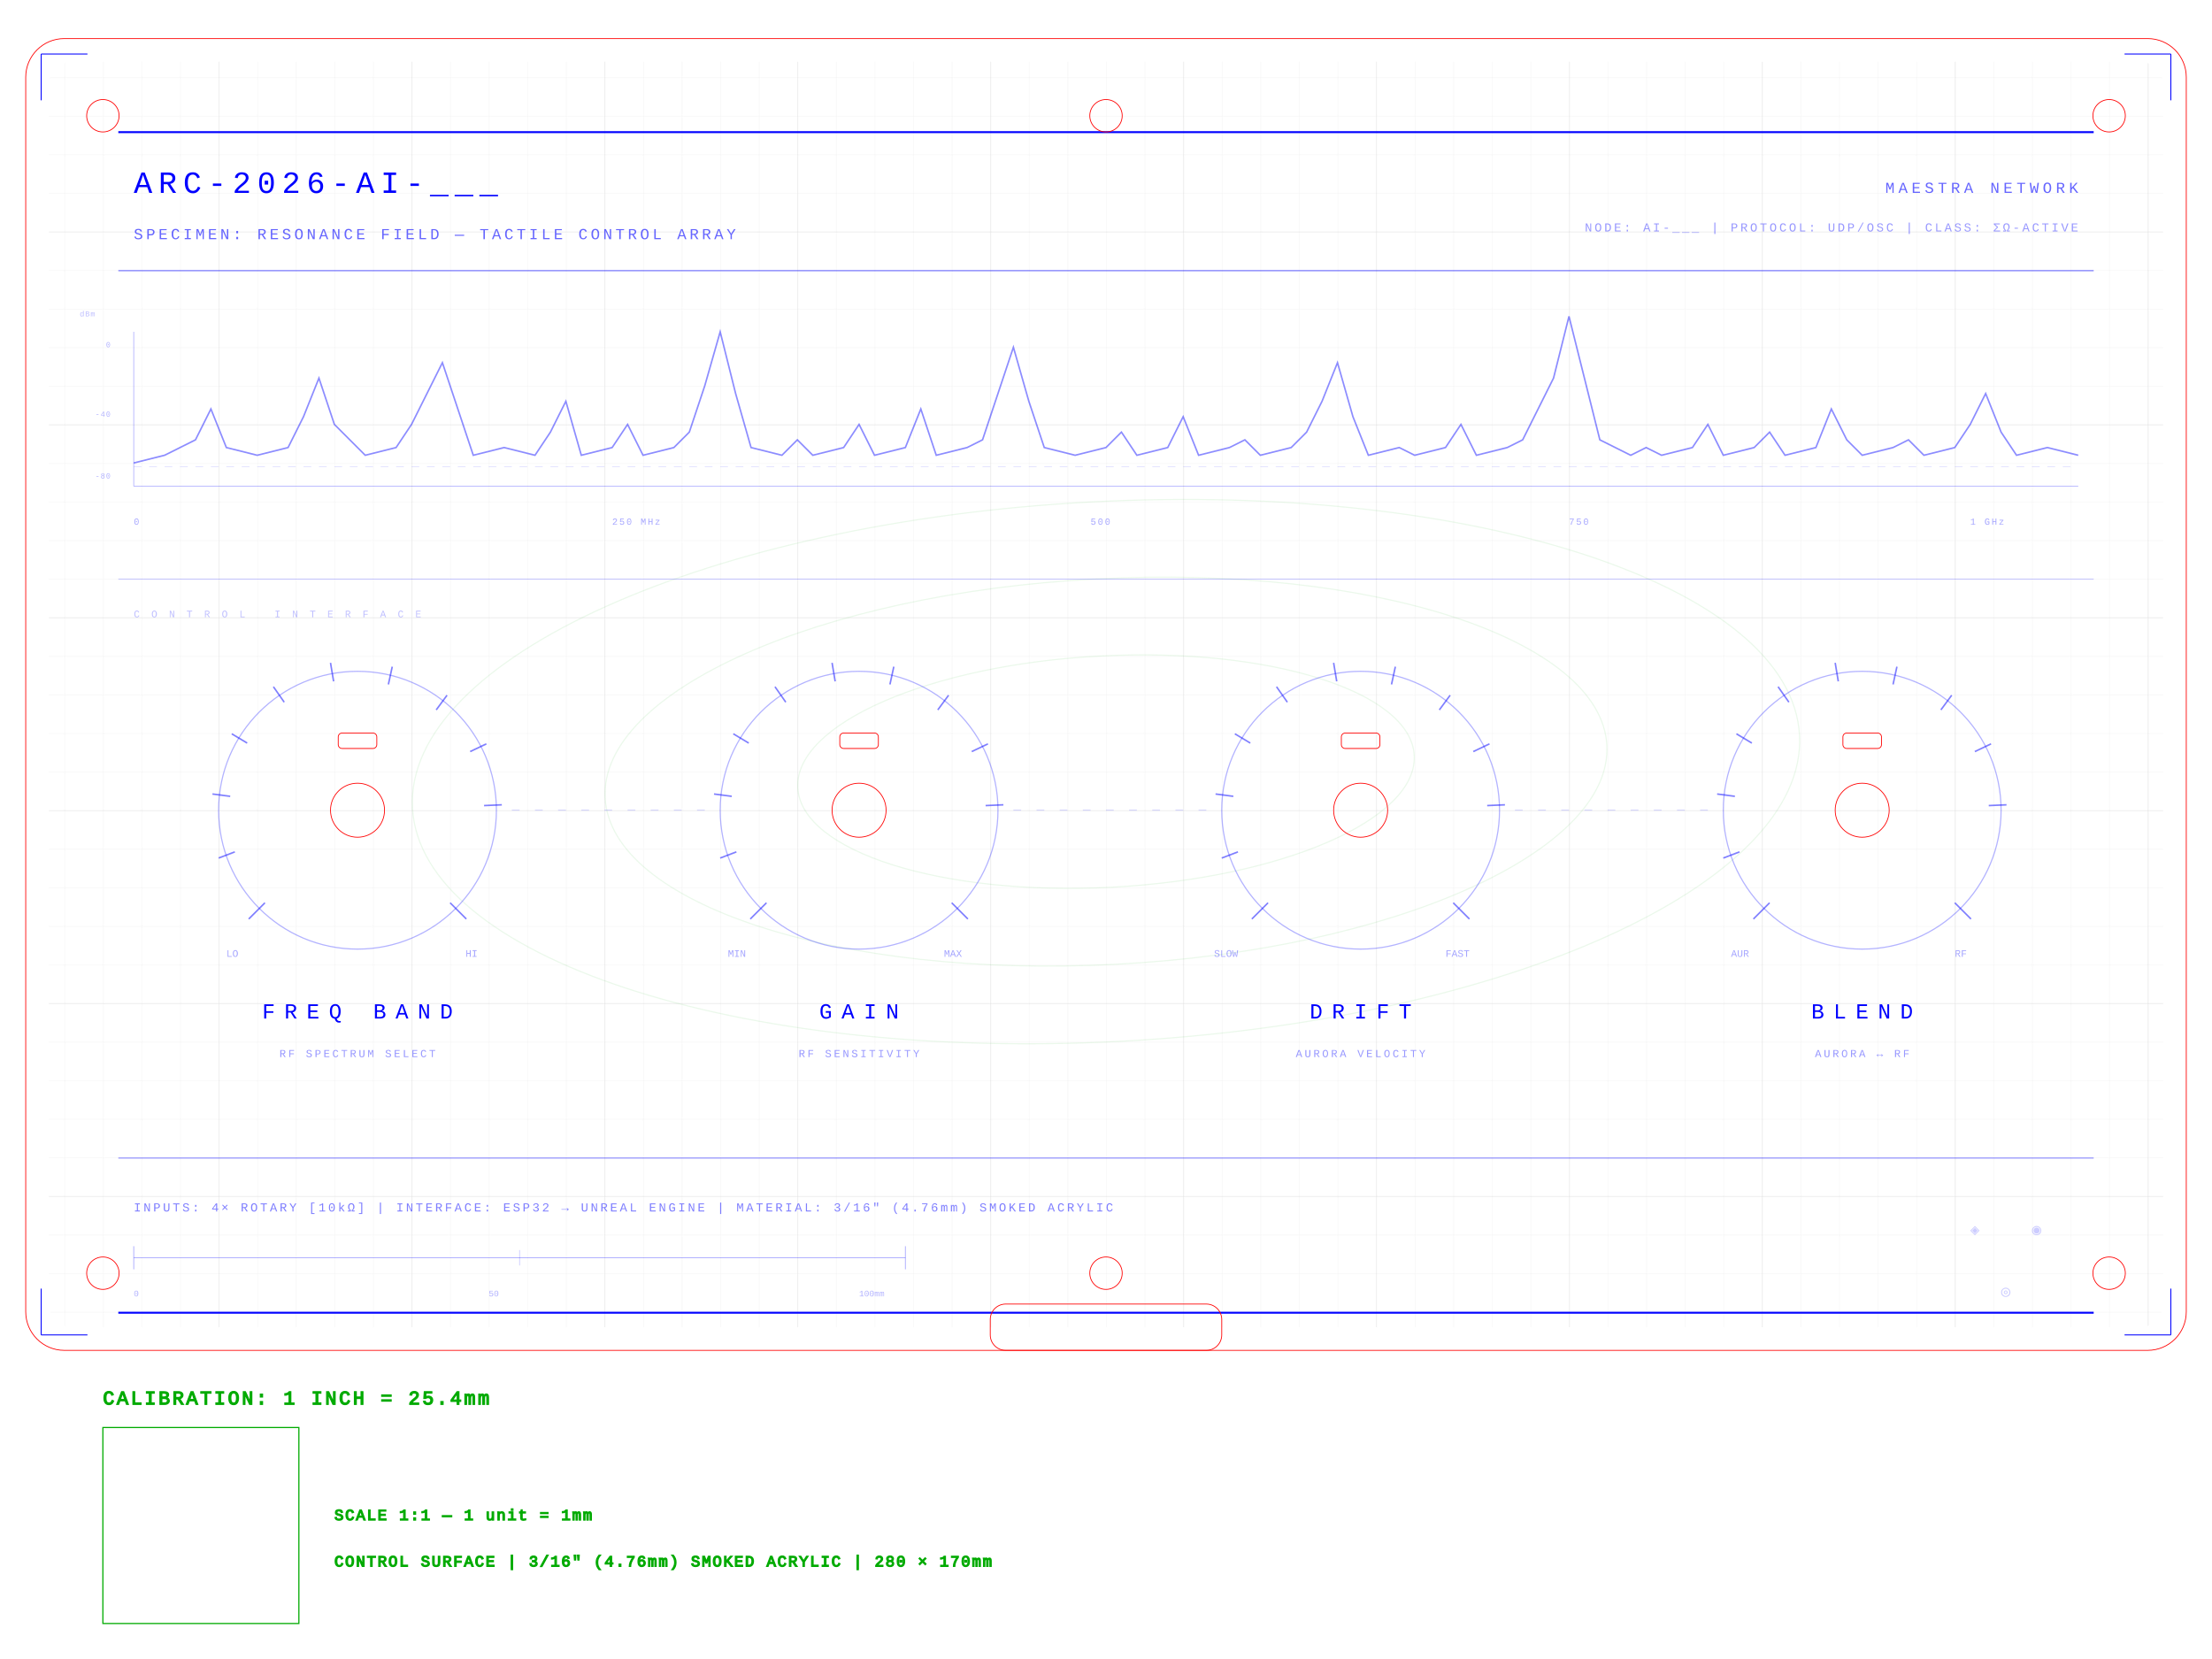
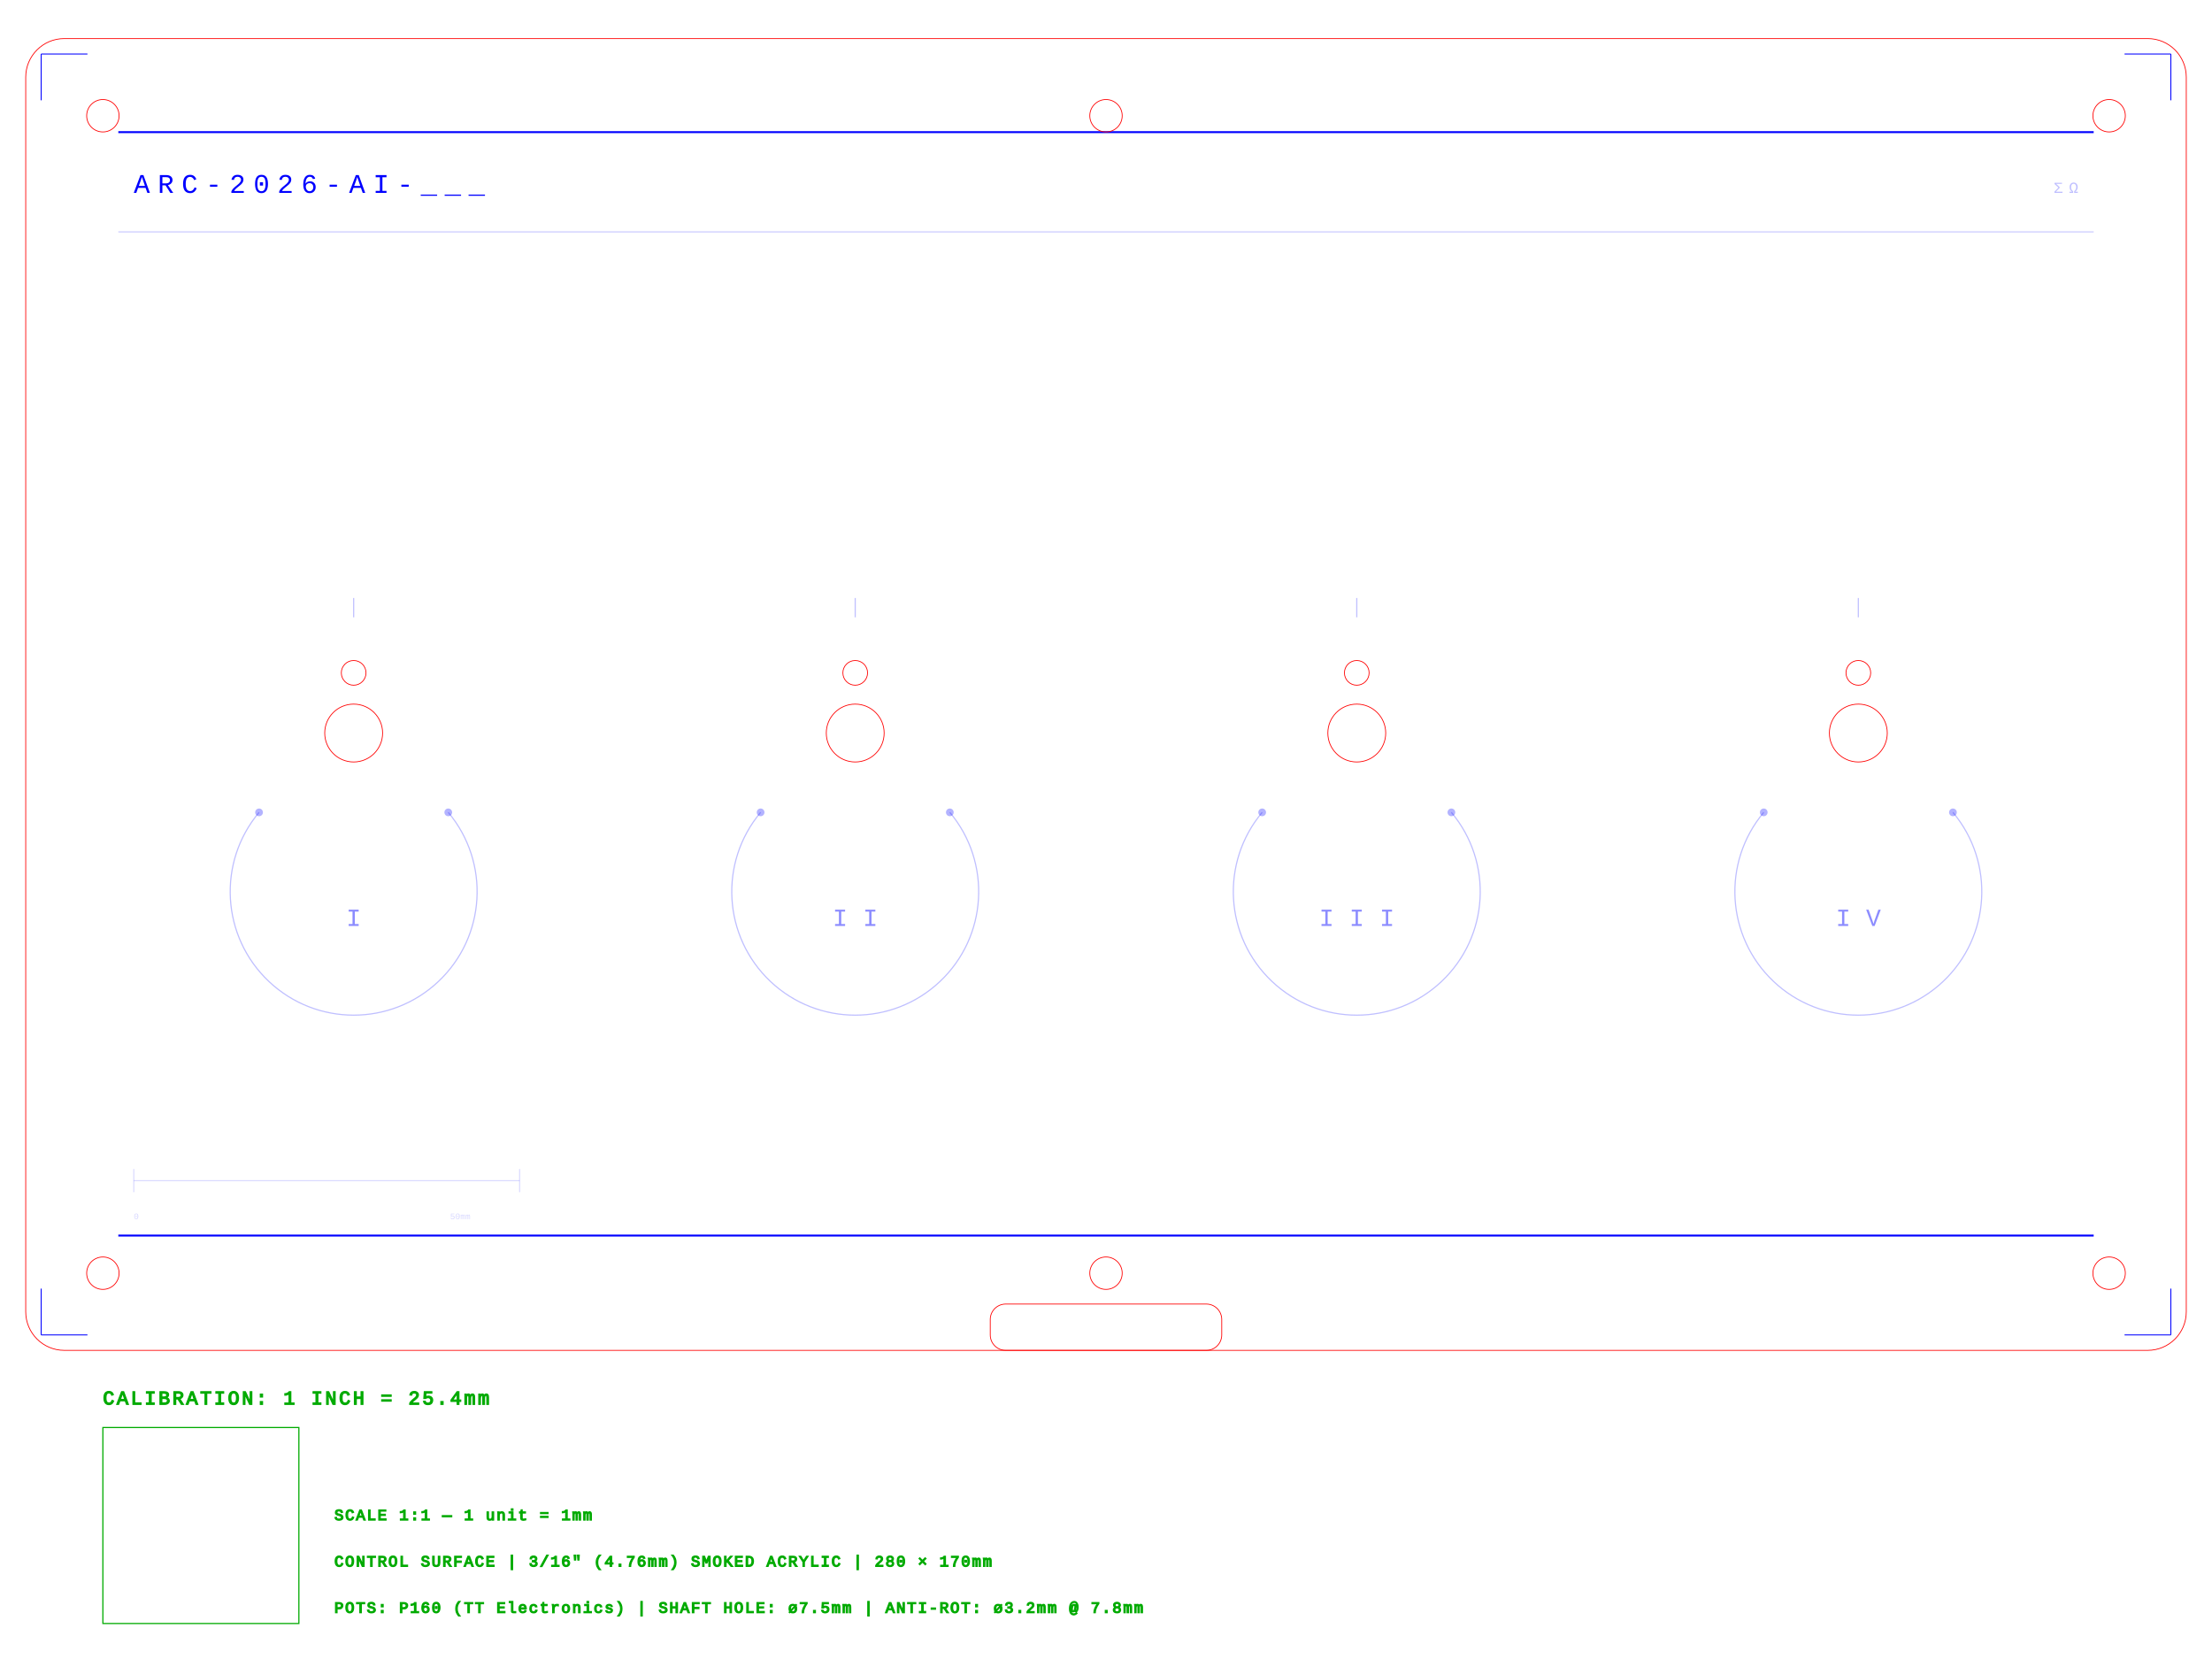
<svg xmlns="http://www.w3.org/2000/svg" width="280mm" height="210mm" viewBox="0 -5 280 215" style="background: transparent;">
-   <defs>
-     <pattern id="cgrid5" width="5" height="5" patternUnits="userSpaceOnUse">
-       <path d="M 5 0 L 0 0 0 5" fill="none" stroke="#AAAAAA" stroke-width="0.08" opacity="0.2" />
-     </pattern>
-     <pattern id="cgrid25" width="25" height="25" patternUnits="userSpaceOnUse">
-       <path d="M 25 0 L 0 0 0 25" fill="none" stroke="#AAAAAA" stroke-width="0.1" opacity="0.3" />
-     </pattern>
-     <clipPath id="cpanelClip">
-       <rect x="3" y="3" width="274" height="164" rx="3" />
-     </clipPath>
-   </defs>
-   <g id="ETCH-LIGHT" clip-path="url(#cpanelClip)">
-     <rect x="3" y="3" width="274" height="164" fill="url(#cgrid5)" />
-     <rect x="3" y="3" width="274" height="164" fill="url(#cgrid25)" />
-     <g opacity="0.08" fill="none" stroke="#00AA00" stroke-width="0.15">
-       <ellipse cx="140" cy="95" rx="90" ry="35" transform="rotate(-3 140 95)" />
-       <ellipse cx="140" cy="95" rx="65" ry="25" transform="rotate(-3 140 95)" />
-       <ellipse cx="140" cy="95" rx="40" ry="15" transform="rotate(-3 140 95)" />
-     </g>
-   </g>
  <g id="ETCH-DEEP" fill="#0000FF" stroke="none" font-family="'Courier New', monospace">
    <rect x="12" y="12" width="256" height="0.25" />
-     <text x="14" y="20" font-size="4" letter-spacing="0.8">ARC-2026-AI-___</text>
-     <text x="14" y="26" font-size="2" letter-spacing="0.4" opacity="0.6">SPECIMEN: RESONANCE FIELD — TACTILE CONTROL ARRAY</text>
-     <text x="266" y="20" font-size="2" letter-spacing="0.5" text-anchor="end" opacity="0.6">MAESTRA NETWORK</text>
-     <text x="266" y="25" font-size="1.6" letter-spacing="0.3" text-anchor="end" opacity="0.4">NODE: AI-___ | PROTOCOL: UDP/OSC | CLASS: ΣΩ-ACTIVE</text>
-     <rect x="12" y="30" width="256" height="0.15" opacity="0.5" />
-     <line x1="14" y1="38" x2="14" y2="58" stroke="#0000FF" stroke-width="0.1" opacity="0.3" />
-     <line x1="14" y1="58" x2="266" y2="58" stroke="#0000FF" stroke-width="0.1" opacity="0.3" />
-     <g opacity="0.45" fill="none" stroke="#0000FF" stroke-width="0.2">
-       <polyline points="14,55 18,54 22,52 24,48 26,53 30,54 34,53 36,49 38,44 40,50 44,54 48,53 50,50 52,46 54,42 56,48 58,54 62,53 66,54 68,51 70,47 72,54 76,53 78,50 80,54 84,53 86,51 88,45 90,38 92,46 94,53 98,54 100,52 102,54 106,53 108,50 110,54 114,53 116,48 118,54 122,53 124,52 126,46 128,40 130,47 132,53 136,54 140,53 142,51 144,54 148,53 150,49 152,54 156,53 158,52 160,54 164,53 166,51 168,47 170,42 172,49 174,54 178,53 180,54 184,53 186,50 188,54 192,53 194,52 196,48 198,44 200,36 202,44 204,52 208,54 210,53 212,54 216,53 218,50 220,54 224,53 226,51 228,54 232,53 234,48 236,52 238,54 242,53 244,52 246,54 250,53 252,50 254,46 256,51 258,54 262,53 266,54" />
+     <text x="14" y="20" font-size="3.5" letter-spacing="1">ARC-2026-AI-___</text>
+     <text x="266" y="20" font-size="2" letter-spacing="0.8" text-anchor="end" opacity="0.25">ΣΩ</text>
+     <rect x="12" y="25" width="256" height="0.1" opacity="0.3" />
+     <g transform="translate(42.5, 90)">
+       <path d="M -12.26 10.28 A 16 16 0 1 0 12.26 10.28" fill="none" stroke="#0000FF" stroke-width="0.15" opacity="0.25" />
+       <circle cx="-12.26" cy="10.28" r="0.5" opacity="0.3" />
+       <circle cx="12.26" cy="10.28" r="0.5" opacity="0.3" />
+       <line x1="0" y1="-15" x2="0" y2="-17.5" stroke="#0000FF" stroke-width="0.15" opacity="0.25" />
+       <text x="0" y="25" font-size="3.2" letter-spacing="2" text-anchor="middle" opacity="0.45">I</text>
    </g>
-     <line x1="14" y1="55.5" x2="266" y2="55.5" stroke="#0000FF" stroke-width="0.08" opacity="0.15" stroke-dasharray="1,1" />
-     <text x="14" y="63" font-size="1.2" letter-spacing="0.2" opacity="0.35">0</text>
-     <text x="76" y="63" font-size="1.2" letter-spacing="0.2" opacity="0.35">250 MHz</text>
-     <text x="138" y="63" font-size="1.2" letter-spacing="0.2" opacity="0.35">500</text>
-     <text x="200" y="63" font-size="1.2" letter-spacing="0.2" opacity="0.35">750</text>
-     <text x="252" y="63" font-size="1.2" letter-spacing="0.2" opacity="0.35">1 GHz</text>
-     <text x="11" y="40" font-size="1" letter-spacing="0.1" opacity="0.3" text-anchor="end">0</text>
-     <text x="11" y="49" font-size="1" letter-spacing="0.1" opacity="0.3" text-anchor="end">-40</text>
-     <text x="11" y="57" font-size="1" letter-spacing="0.1" opacity="0.3" text-anchor="end">-80</text>
-     <text x="9" y="36" font-size="1" letter-spacing="0.1" opacity="0.25" text-anchor="end">dBm</text>
-     <rect x="12" y="70" width="256" height="0.1" opacity="0.25" />
-     <text x="14" y="75" font-size="1.3" letter-spacing="1.5" opacity="0.25">CONTROL INTERFACE</text>
-     <g transform="translate(43, 100)">
-       <circle cx="0" cy="0" r="18" fill="none" stroke="#0000FF" stroke-width="0.15" opacity="0.3" />
-       <g fill="none" stroke="#0000FF" stroke-width="0.2" opacity="0.5">
-         <line x1="-12.0" y1="12.0" x2="-14.1" y2="14.1" />
-         <line x1="-15.9" y1="5.4" x2="-18.0" y2="6.2" />
-         <line x1="-16.5" y1="-1.8" x2="-18.8" y2="-2.1" />
-         <line x1="-14.3" y1="-8.7" x2="-16.3" y2="-9.9" />
-         <line x1="-9.5" y1="-14.0" x2="-10.9" y2="-16.0" />
-         <line x1="-3.1" y1="-16.7" x2="-3.5" y2="-19.1" />
-         <line x1="4.0" y1="-16.3" x2="4.5" y2="-18.6" />
-         <line x1="10.2" y1="-13.0" x2="11.6" y2="-14.9" />
-         <line x1="14.6" y1="-7.6" x2="16.7" y2="-8.6" />
-         <line x1="16.4" y1="-0.6" x2="18.7" y2="-0.7" />
-         <line x1="12.0" y1="12.0" x2="14.1" y2="14.1" />
-       </g>
-       <text x="0" y="27" font-size="2.8" letter-spacing="1.2" text-anchor="middle">FREQ BAND</text>
-       <text x="0" y="32" font-size="1.4" letter-spacing="0.3" text-anchor="middle" opacity="0.4">RF SPECTRUM SELECT</text>
-       <text x="-17" y="19" font-size="1.3" opacity="0.35">LO</text>
-       <text x="14" y="19" font-size="1.3" opacity="0.35">HI</text>
+     <g transform="translate(107.5, 90)">
+       <path d="M -12.26 10.28 A 16 16 0 1 0 12.26 10.28" fill="none" stroke="#0000FF" stroke-width="0.15" opacity="0.25" />
+       <circle cx="-12.26" cy="10.28" r="0.5" opacity="0.3" />
+       <circle cx="12.26" cy="10.28" r="0.5" opacity="0.3" />
+       <line x1="0" y1="-15" x2="0" y2="-17.5" stroke="#0000FF" stroke-width="0.15" opacity="0.25" />
+       <text x="0" y="25" font-size="3.2" letter-spacing="2" text-anchor="middle" opacity="0.45">II</text>
    </g>
-     <g transform="translate(108, 100)">
-       <circle cx="0" cy="0" r="18" fill="none" stroke="#0000FF" stroke-width="0.15" opacity="0.3" />
-       <g fill="none" stroke="#0000FF" stroke-width="0.2" opacity="0.5">
-         <line x1="-12.0" y1="12.0" x2="-14.1" y2="14.1" />
-         <line x1="-15.9" y1="5.4" x2="-18.0" y2="6.2" />
-         <line x1="-16.5" y1="-1.8" x2="-18.8" y2="-2.1" />
-         <line x1="-14.3" y1="-8.7" x2="-16.3" y2="-9.9" />
-         <line x1="-9.5" y1="-14.0" x2="-10.9" y2="-16.0" />
-         <line x1="-3.1" y1="-16.7" x2="-3.5" y2="-19.1" />
-         <line x1="4.0" y1="-16.3" x2="4.5" y2="-18.6" />
-         <line x1="10.2" y1="-13.0" x2="11.6" y2="-14.9" />
-         <line x1="14.6" y1="-7.6" x2="16.7" y2="-8.6" />
-         <line x1="16.4" y1="-0.6" x2="18.7" y2="-0.7" />
-         <line x1="12.0" y1="12.0" x2="14.1" y2="14.1" />
-       </g>
-       <text x="0" y="27" font-size="2.8" letter-spacing="1.2" text-anchor="middle">GAIN</text>
-       <text x="0" y="32" font-size="1.4" letter-spacing="0.3" text-anchor="middle" opacity="0.4">RF SENSITIVITY</text>
-       <text x="-17" y="19" font-size="1.3" opacity="0.35">MIN</text>
-       <text x="11" y="19" font-size="1.3" opacity="0.35">MAX</text>
+     <g transform="translate(172.5, 90)">
+       <path d="M -12.26 10.28 A 16 16 0 1 0 12.26 10.28" fill="none" stroke="#0000FF" stroke-width="0.15" opacity="0.25" />
+       <circle cx="-12.26" cy="10.28" r="0.5" opacity="0.3" />
+       <circle cx="12.26" cy="10.28" r="0.5" opacity="0.3" />
+       <line x1="0" y1="-15" x2="0" y2="-17.5" stroke="#0000FF" stroke-width="0.15" opacity="0.25" />
+       <text x="0" y="25" font-size="3.2" letter-spacing="2" text-anchor="middle" opacity="0.45">III</text>
    </g>
-     <g transform="translate(173, 100)">
-       <circle cx="0" cy="0" r="18" fill="none" stroke="#0000FF" stroke-width="0.15" opacity="0.3" />
-       <g fill="none" stroke="#0000FF" stroke-width="0.2" opacity="0.5">
-         <line x1="-12.0" y1="12.0" x2="-14.1" y2="14.1" />
-         <line x1="-15.9" y1="5.4" x2="-18.0" y2="6.2" />
-         <line x1="-16.5" y1="-1.8" x2="-18.8" y2="-2.1" />
-         <line x1="-14.3" y1="-8.7" x2="-16.3" y2="-9.9" />
-         <line x1="-9.5" y1="-14.0" x2="-10.9" y2="-16.0" />
-         <line x1="-3.1" y1="-16.7" x2="-3.5" y2="-19.1" />
-         <line x1="4.0" y1="-16.3" x2="4.5" y2="-18.6" />
-         <line x1="10.2" y1="-13.0" x2="11.6" y2="-14.9" />
-         <line x1="14.6" y1="-7.6" x2="16.7" y2="-8.6" />
-         <line x1="16.4" y1="-0.6" x2="18.7" y2="-0.7" />
-         <line x1="12.0" y1="12.0" x2="14.1" y2="14.1" />
-       </g>
-       <text x="0" y="27" font-size="2.8" letter-spacing="1.2" text-anchor="middle">DRIFT</text>
-       <text x="0" y="32" font-size="1.4" letter-spacing="0.3" text-anchor="middle" opacity="0.4">AURORA VELOCITY</text>
-       <text x="-19" y="19" font-size="1.3" opacity="0.35">SLOW</text>
-       <text x="11" y="19" font-size="1.3" opacity="0.35">FAST</text>
+     <g transform="translate(237.5, 90)">
+       <path d="M -12.26 10.28 A 16 16 0 1 0 12.26 10.28" fill="none" stroke="#0000FF" stroke-width="0.15" opacity="0.25" />
+       <circle cx="-12.26" cy="10.28" r="0.5" opacity="0.3" />
+       <circle cx="12.26" cy="10.28" r="0.5" opacity="0.3" />
+       <line x1="0" y1="-15" x2="0" y2="-17.5" stroke="#0000FF" stroke-width="0.15" opacity="0.25" />
+       <text x="0" y="25" font-size="3.2" letter-spacing="2" text-anchor="middle" opacity="0.45">IV</text>
    </g>
-     <g transform="translate(238, 100)">
-       <circle cx="0" cy="0" r="18" fill="none" stroke="#0000FF" stroke-width="0.15" opacity="0.3" />
-       <g fill="none" stroke="#0000FF" stroke-width="0.2" opacity="0.5">
-         <line x1="-12.0" y1="12.0" x2="-14.1" y2="14.1" />
-         <line x1="-15.9" y1="5.4" x2="-18.0" y2="6.2" />
-         <line x1="-16.5" y1="-1.8" x2="-18.8" y2="-2.1" />
-         <line x1="-14.3" y1="-8.7" x2="-16.3" y2="-9.9" />
-         <line x1="-9.5" y1="-14.0" x2="-10.9" y2="-16.0" />
-         <line x1="-3.1" y1="-16.7" x2="-3.5" y2="-19.1" />
-         <line x1="4.0" y1="-16.3" x2="4.5" y2="-18.6" />
-         <line x1="10.2" y1="-13.0" x2="11.6" y2="-14.9" />
-         <line x1="14.6" y1="-7.6" x2="16.7" y2="-8.6" />
-         <line x1="16.4" y1="-0.6" x2="18.7" y2="-0.7" />
-         <line x1="12.0" y1="12.0" x2="14.1" y2="14.1" />
-       </g>
-       <text x="0" y="27" font-size="2.8" letter-spacing="1.2" text-anchor="middle">BLEND</text>
-       <text x="0" y="32" font-size="1.4" letter-spacing="0.3" text-anchor="middle" opacity="0.4">AURORA ↔ RF</text>
-       <text x="-17" y="19" font-size="1.3" opacity="0.35">AUR</text>
-       <text x="12" y="19" font-size="1.3" opacity="0.35">RF</text>
-     </g>
-     <g fill="none" stroke="#0000FF" stroke-width="0.1" opacity="0.2" stroke-dasharray="1,2">
-       <line x1="63" y1="100" x2="88" y2="100" />
-       <line x1="128" y1="100" x2="153" y2="100" />
-       <line x1="193" y1="100" x2="218" y2="100" />
-     </g>
-     <rect x="12" y="145" width="256" height="0.15" opacity="0.4" />
-     <text x="14" y="152" font-size="1.6" letter-spacing="0.3" opacity="0.5">INPUTS: 4× ROTARY [10kΩ] | INTERFACE: ESP32 → UNREAL ENGINE | MATERIAL: 3/16" (4.76mm) SMOKED ACRYLIC</text>
-     <line x1="14" y1="158" x2="114" y2="158" stroke="#0000FF" stroke-width="0.1" opacity="0.35" />
-     <line x1="14" y1="156.5" x2="14" y2="159.5" stroke="#0000FF" stroke-width="0.1" opacity="0.35" />
-     <line x1="64" y1="157" x2="64" y2="159" stroke="#0000FF" stroke-width="0.08" opacity="0.25" />
-     <line x1="114" y1="156.5" x2="114" y2="159.5" stroke="#0000FF" stroke-width="0.1" opacity="0.35" />
-     <text x="14" y="163" font-size="1.1" opacity="0.3">0</text>
-     <text x="60" y="163" font-size="1.1" opacity="0.3">50</text>
-     <text x="108" y="163" font-size="1.1" opacity="0.3">100mm</text>
-     <text x="252" y="155" font-size="2" opacity="0.2">◈</text>
-     <text x="260" y="155" font-size="2" opacity="0.2">◉</text>
-     <text x="256" y="163" font-size="2" opacity="0.2">◎</text>
-     <rect x="12" y="165" width="256" height="0.25" />
+     <rect x="12" y="155" width="256" height="0.25" />
+     <line x1="14" y1="148" x2="64" y2="148" stroke="#0000FF" stroke-width="0.1" opacity="0.2" />
+     <line x1="14" y1="146.5" x2="14" y2="149.5" stroke="#0000FF" stroke-width="0.1" opacity="0.2" />
+     <line x1="64" y1="146.5" x2="64" y2="149.5" stroke="#0000FF" stroke-width="0.1" opacity="0.2" />
+     <text x="14" y="153" font-size="1.1" opacity="0.15">0</text>
+     <text x="55" y="153" font-size="1.1" opacity="0.15">50mm</text>
    <line x1="2" y1="8" x2="2" y2="2" stroke="#0000FF" stroke-width="0.12" />
    <line x1="2" y1="2" x2="8" y2="2" stroke="#0000FF" stroke-width="0.12" />
    <line x1="272" y1="2" x2="278" y2="2" stroke="#0000FF" stroke-width="0.12" />
    <line x1="278" y1="2" x2="278" y2="8" stroke="#0000FF" stroke-width="0.12" />
    <line x1="2" y1="162" x2="2" y2="168" stroke="#0000FF" stroke-width="0.12" />
    <line x1="2" y1="168" x2="8" y2="168" stroke="#0000FF" stroke-width="0.12" />
    <line x1="278" y1="162" x2="278" y2="168" stroke="#0000FF" stroke-width="0.12" />
    <line x1="272" y1="168" x2="278" y2="168" stroke="#0000FF" stroke-width="0.12" />
  </g>
  <g id="CUT" fill="none" stroke="#FF0000" stroke-width="0.1">
    <rect x="0" y="0" width="280" height="170" rx="5" ry="5" />
    <circle cx="10" cy="10" r="2.1" />
    <circle cx="270" cy="10" r="2.1" />
    <circle cx="10" cy="160" r="2.1" />
    <circle cx="270" cy="160" r="2.1" />
    <circle cx="140" cy="10" r="2.1" />
    <circle cx="140" cy="160" r="2.1" />
-     <circle cx="43" cy="100" r="3.5" />
-     <circle cx="108" cy="100" r="3.5" />
-     <circle cx="173" cy="100" r="3.5" />
-     <circle cx="238" cy="100" r="3.5" />
-     <rect x="40.5" y="90" width="5" height="2" rx="0.5" />
-     <rect x="105.5" y="90" width="5" height="2" rx="0.5" />
-     <rect x="170.5" y="90" width="5" height="2" rx="0.5" />
-     <rect x="235.5" y="90" width="5" height="2" rx="0.5" />
+     <circle cx="42.5" cy="90" r="3.75" />
+     <circle cx="107.5" cy="90" r="3.75" />
+     <circle cx="172.5" cy="90" r="3.75" />
+     <circle cx="237.5" cy="90" r="3.75" />
+     <circle cx="42.5" cy="82.2" r="1.6" />
+     <circle cx="107.5" cy="82.2" r="1.6" />
+     <circle cx="172.5" cy="82.2" r="1.6" />
+     <circle cx="237.5" cy="82.2" r="1.6" />
    <rect x="125" y="164" width="30" height="6" rx="2" />
  </g>
  <g fill="none" stroke="#00AA00" stroke-width="0.15" font-family="'Courier New', monospace">
    <rect x="10" y="180" width="25.4" height="25.4" />
    <text x="10" y="177" fill="#00AA00" font-size="2.5" letter-spacing="0.3">CALIBRATION: 1 INCH = 25.4mm</text>
    <text x="40" y="192" fill="#00AA00" font-size="2" letter-spacing="0.2">SCALE 1:1 — 1 unit = 1mm</text>
    <text x="40" y="198" fill="#00AA00" font-size="2" letter-spacing="0.2">CONTROL SURFACE | 3/16" (4.76mm) SMOKED ACRYLIC | 280 × 170mm</text>
+     <text x="40" y="204" fill="#00AA00" font-size="2" letter-spacing="0.2">POTS: P160 (TT Electronics) | SHAFT HOLE: ø7.5mm | ANTI-ROT: ø3.2mm @ 7.8mm</text>
  </g>
</svg>
